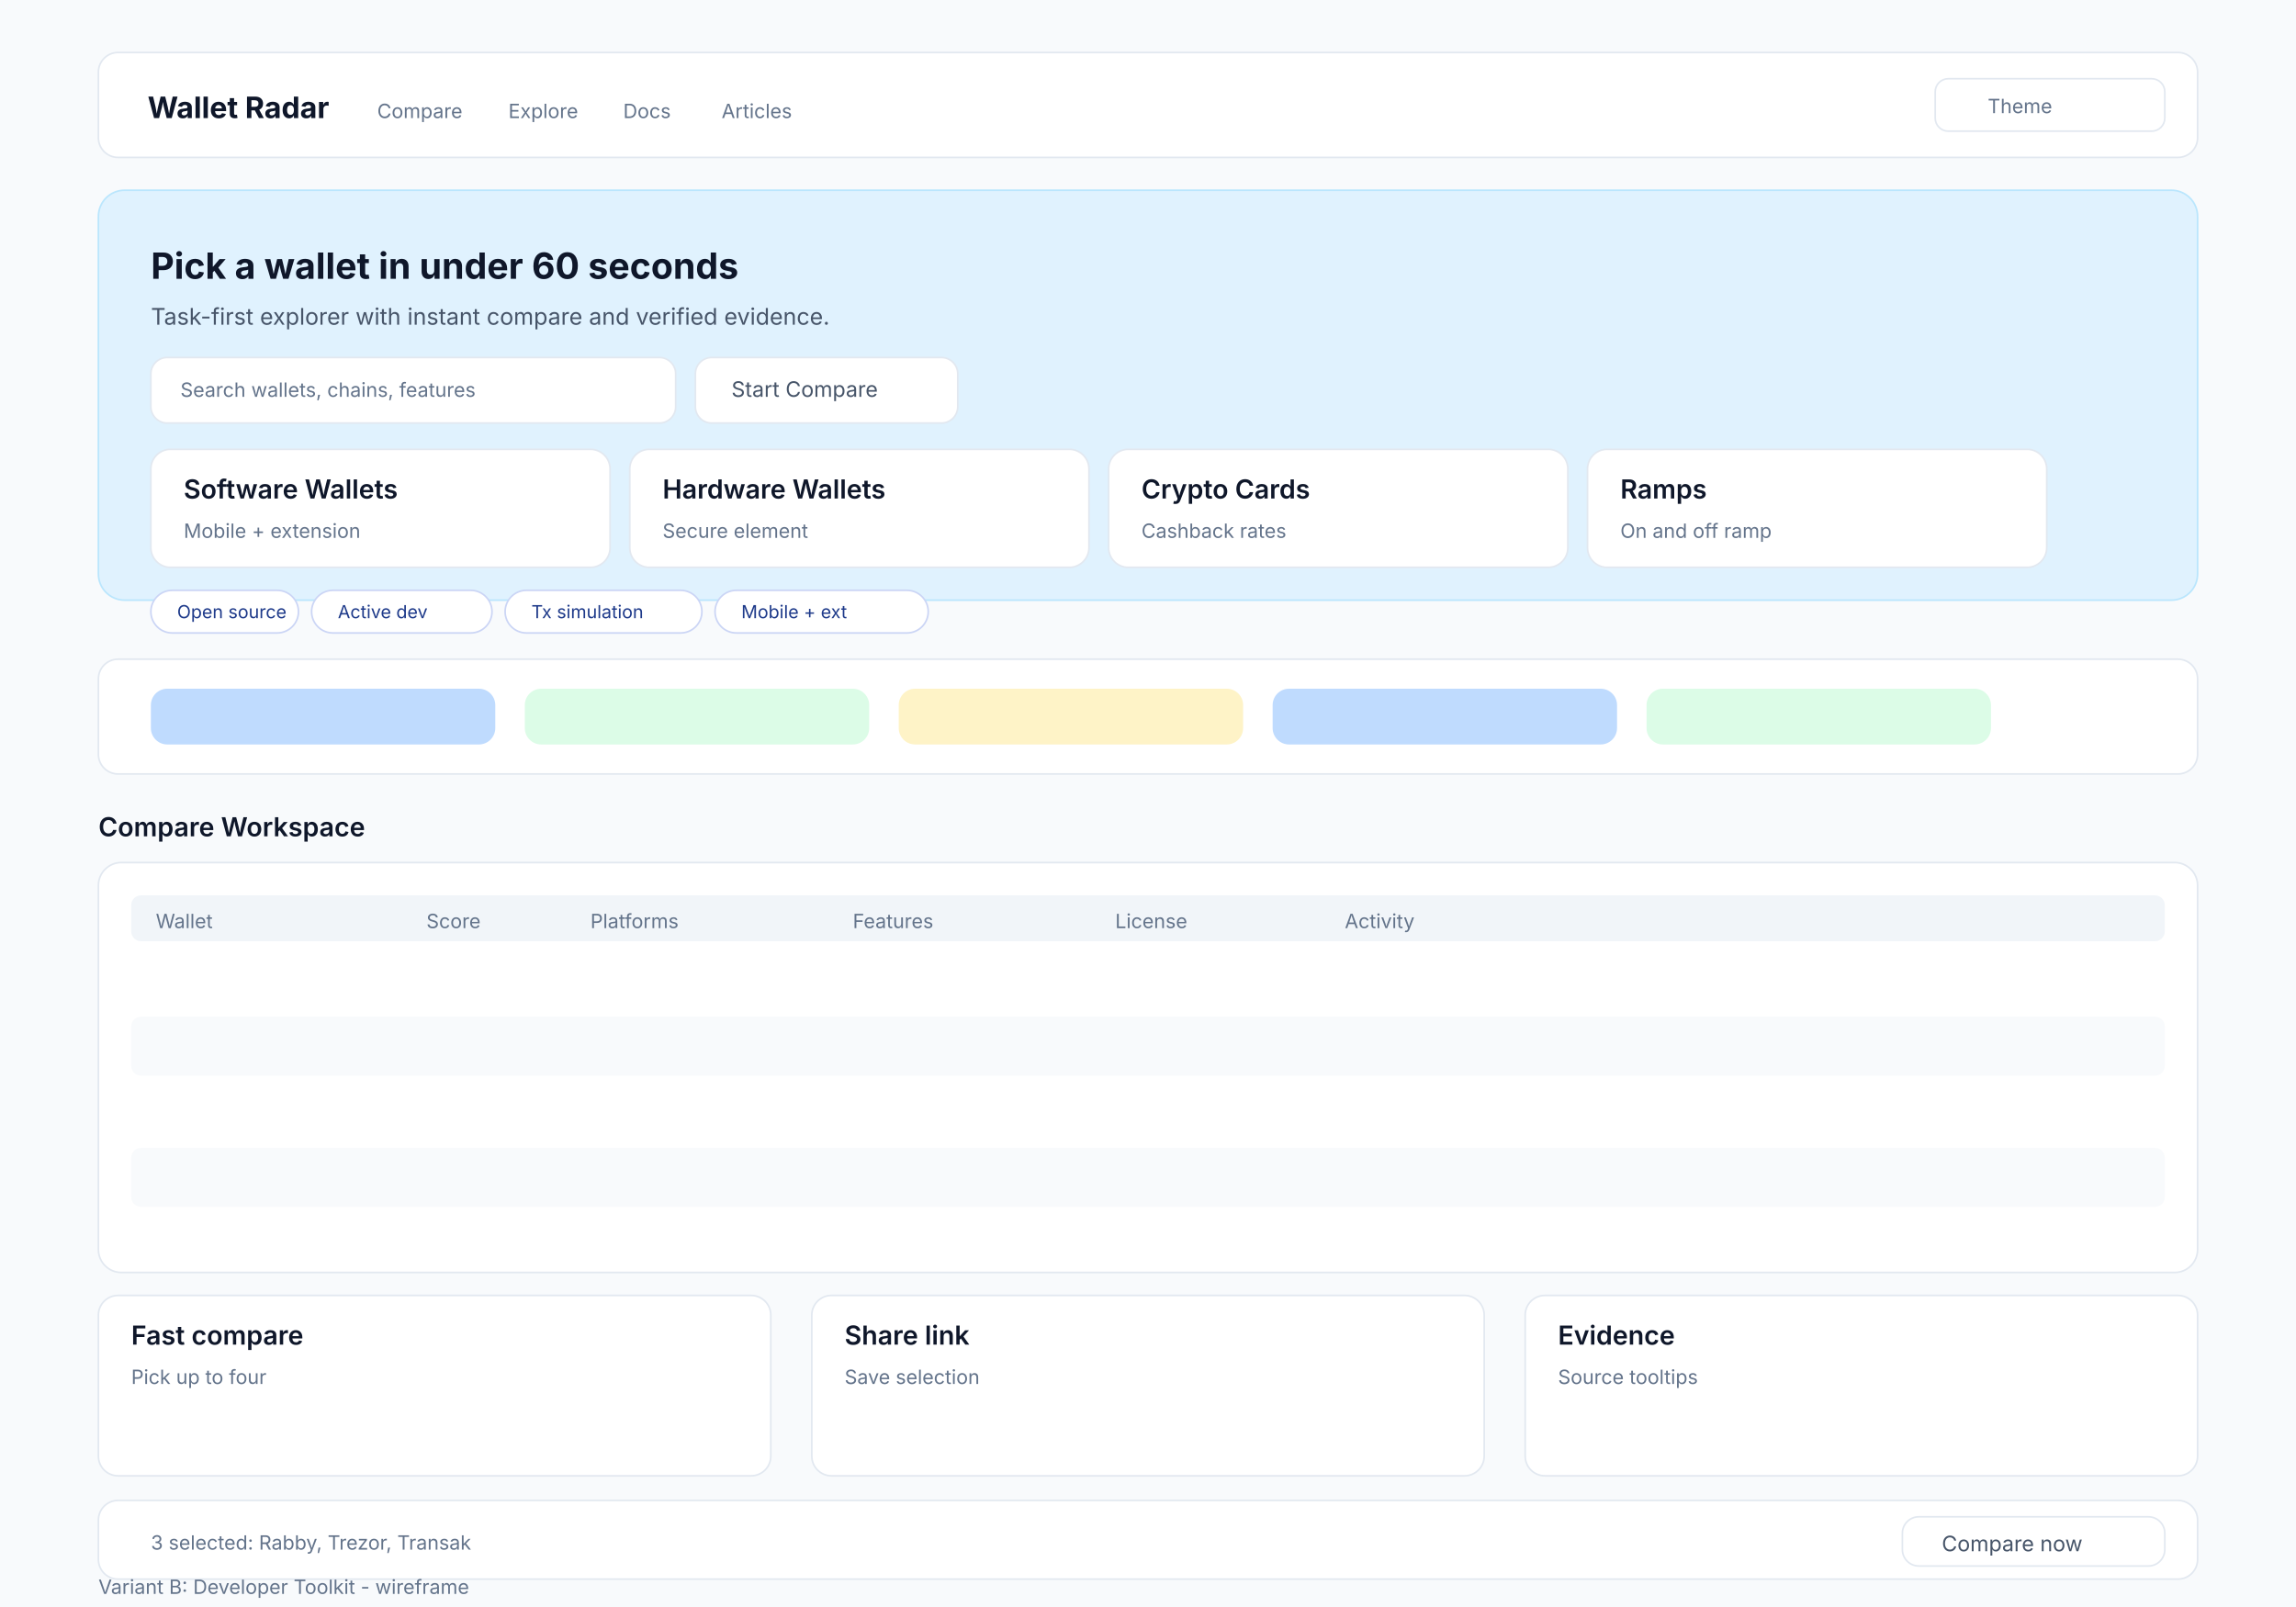
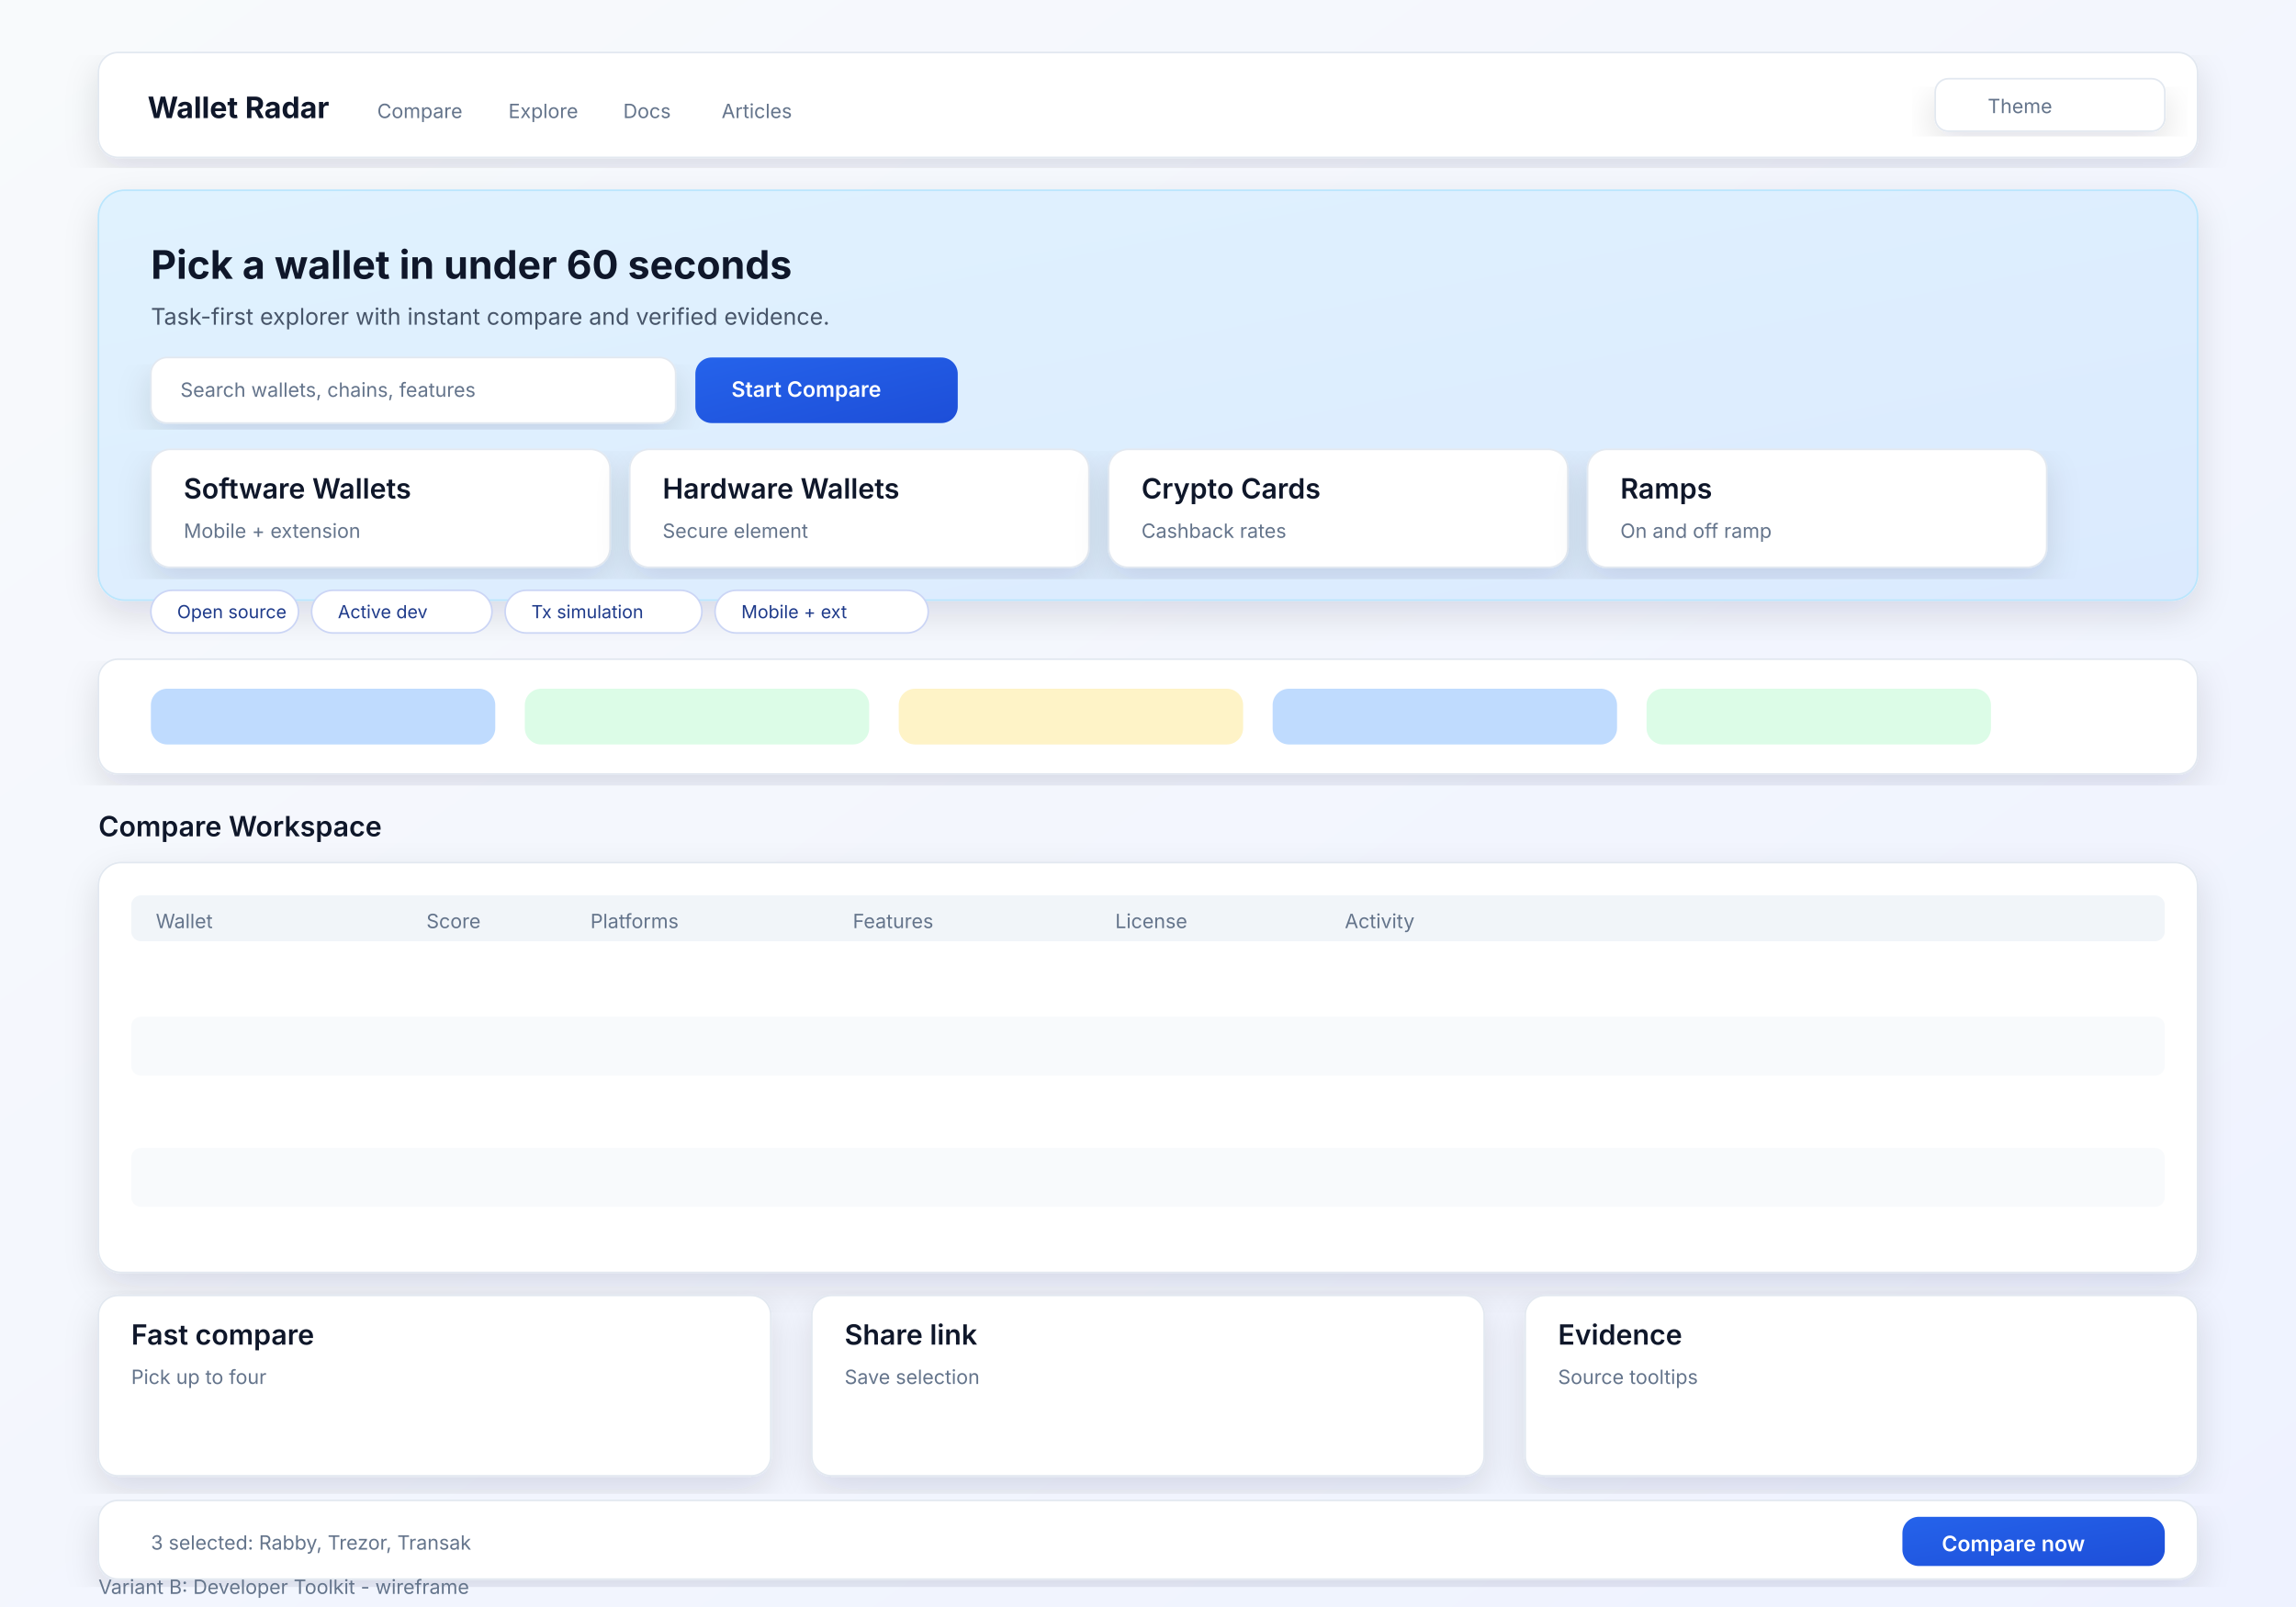
<svg xmlns="http://www.w3.org/2000/svg" width="1400" height="980" viewBox="0 0 1400 980">
  <defs>
+     <linearGradient id="bg-gradient" x1="0" y1="0" x2="1" y2="1">
+       <stop offset="0%" stop-color="#f8fafc" />
+       <stop offset="100%" stop-color="#eef2ff" />
+     </linearGradient>
+     <linearGradient id="hero-gradient" x1="0" y1="0" x2="1" y2="1">
+       <stop offset="0%" stop-color="#e0f2fe" />
+       <stop offset="100%" stop-color="#dbeafe" />
+     </linearGradient>
+     <linearGradient id="cta-gradient" x1="0" y1="0" x2="1" y2="1">
+       <stop offset="0%" stop-color="#2563eb" />
+       <stop offset="100%" stop-color="#1d4ed8" />
+     </linearGradient>
+     <filter id="card-shadow" x="-10%" y="-10%" width="120%" height="120%">
+       <feDropShadow dx="0" dy="8" stdDeviation="10" flood-color="#0f172a" flood-opacity="0.12" />
+     </filter>
    <style>
-       .bg { fill: #f8fafc; }
-       .panel { fill: #ffffff; stroke: #e2e8f0; stroke-width: 1; }
-       .hero { fill: #e0f2fe; stroke: #bae6fd; stroke-width: 1; }
+       .bg { fill: url(#bg-gradient); }
+       .panel { fill: #ffffff; stroke: #e2e8f0; stroke-width: 1; filter: url(#card-shadow); }
+       .hero { fill: url(#hero-gradient); stroke: #bae6fd; stroke-width: 1; filter: url(#card-shadow); }
+       .cta-primary { fill: url(#cta-gradient); }
+       .cta-text { font-size: 13px; font-family: Inter, Arial, sans-serif; fill: #ffffff; font-weight: 600; }
      .accent { fill: #bfdbfe; }
      .accent-2 { fill: #dcfce7; }
      .accent-3 { fill: #fef3c7; }
      .text { font-family: Inter, Arial, sans-serif; fill: #0f172a; }
      .subtext { font-family: Inter, Arial, sans-serif; fill: #475569; }
      .label { font-size: 12px; font-family: Inter, Arial, sans-serif; fill: #64748b; }
-       .title { font-size: 22px; font-weight: 700; font-family: Inter, Arial, sans-serif; fill: #0f172a; }
-       .h2 { font-size: 16px; font-weight: 600; font-family: Inter, Arial, sans-serif; fill: #0f172a; }
+       .title { font-size: 24px; font-weight: 700; font-family: Inter, Arial, sans-serif; fill: #0f172a; }
+       .h2 { font-size: 17px; font-weight: 600; font-family: Inter, Arial, sans-serif; fill: #0f172a; }
      .chip { fill: #ffffff; stroke: #cbd5f5; }
      .chip-text { font-size: 11px; font-family: Inter, Arial, sans-serif; fill: #1e3a8a; }
      .muted { fill: #e2e8f0; }
      .table-head { fill: #f1f5f9; }
      .table-row { fill: #ffffff; }
      .table-row-alt { fill: #f8fafc; }
    </style>
  </defs>
  <rect class="bg" x="0" y="0" width="1400" height="980" />
  <rect class="panel" x="60" y="32" width="1280" height="64" rx="12" />
  <text class="text" x="90" y="72" font-size="18" font-weight="700">Wallet Radar</text>
  <text class="label" x="230" y="72">Compare</text>
  <text class="label" x="310" y="72">Explore</text>
  <text class="label" x="380" y="72">Docs</text>
  <text class="label" x="440" y="72">Articles</text>
  <rect class="panel" x="1180" y="48" width="140" height="32" rx="8" />
  <text class="label" x="1212" y="69">Theme</text>
  <rect class="hero" x="60" y="116" width="1280" height="250" rx="16" />
  <text class="title" x="92" y="170">Pick a wallet in under 60 seconds</text>
  <text class="subtext" x="92" y="198" font-size="14">Task-first explorer with instant compare and verified evidence.</text>
  <rect class="panel" x="92" y="218" width="320" height="40" rx="10" />
  <text class="label" x="110" y="242">Search wallets, chains, features</text>
-   <rect class="panel" x="424" y="218" width="160" height="40" rx="10" />
-   <text class="subtext" x="446" y="242" font-size="13">Start Compare</text>
+   <rect class="cta-primary" x="424" y="218" width="160" height="40" rx="10" />
+   <text class="cta-text" x="446" y="242">Start Compare</text>
  <rect class="panel" x="92" y="274" width="280" height="72" rx="12" />
  <rect class="panel" x="384" y="274" width="280" height="72" rx="12" />
  <rect class="panel" x="676" y="274" width="280" height="72" rx="12" />
  <rect class="panel" x="968" y="274" width="280" height="72" rx="12" />
  <text class="h2" x="112" y="304">Software Wallets</text>
  <text class="h2" x="404" y="304">Hardware Wallets</text>
  <text class="h2" x="696" y="304">Crypto Cards</text>
  <text class="h2" x="988" y="304">Ramps</text>
  <text class="label" x="112" y="328">Mobile + extension</text>
  <text class="label" x="404" y="328">Secure element</text>
  <text class="label" x="696" y="328">Cashback rates</text>
  <text class="label" x="988" y="328">On and off ramp</text>
  <rect class="chip" x="92" y="360" width="90" height="26" rx="13" />
  <rect class="chip" x="190" y="360" width="110" height="26" rx="13" />
  <rect class="chip" x="308" y="360" width="120" height="26" rx="13" />
  <rect class="chip" x="436" y="360" width="130" height="26" rx="13" />
  <text class="chip-text" x="108" y="377">Open source</text>
  <text class="chip-text" x="206" y="377">Active dev</text>
  <text class="chip-text" x="324" y="377">Tx simulation</text>
  <text class="chip-text" x="452" y="377">Mobile + ext</text>
  <rect class="panel" x="60" y="402" width="1280" height="70" rx="12" />
  <rect class="accent" x="92" y="420" width="210" height="34" rx="10" />
  <rect class="accent-2" x="320" y="420" width="210" height="34" rx="10" />
  <rect class="accent-3" x="548" y="420" width="210" height="34" rx="10" />
  <rect class="accent" x="776" y="420" width="210" height="34" rx="10" />
  <rect class="accent-2" x="1004" y="420" width="210" height="34" rx="10" />
  <text class="h2" x="60" y="510">Compare Workspace</text>
  <rect class="panel" x="60" y="526" width="1280" height="250" rx="14" />
  <rect class="table-head" x="80" y="546" width="1240" height="28" rx="6" />
  <text class="label" x="95" y="566">Wallet</text>
  <text class="label" x="260" y="566">Score</text>
  <text class="label" x="360" y="566">Platforms</text>
  <text class="label" x="520" y="566">Features</text>
  <text class="label" x="680" y="566">License</text>
  <text class="label" x="820" y="566">Activity</text>
  <rect class="table-row" x="80" y="580" width="1240" height="36" rx="6" />
  <rect class="table-row-alt" x="80" y="620" width="1240" height="36" rx="6" />
  <rect class="table-row" x="80" y="660" width="1240" height="36" rx="6" />
  <rect class="table-row-alt" x="80" y="700" width="1240" height="36" rx="6" />
  <rect class="panel" x="60" y="790" width="410" height="110" rx="12" />
  <rect class="panel" x="495" y="790" width="410" height="110" rx="12" />
  <rect class="panel" x="930" y="790" width="410" height="110" rx="12" />
  <text class="h2" x="80" y="820">Fast compare</text>
  <text class="label" x="80" y="844">Pick up to four</text>
  <text class="h2" x="515" y="820">Share link</text>
  <text class="label" x="515" y="844">Save selection</text>
  <text class="h2" x="950" y="820">Evidence</text>
  <text class="label" x="950" y="844">Source tooltips</text>
  <rect class="panel" x="60" y="915" width="1280" height="48" rx="12" />
  <text class="label" x="92" y="945">3 selected: Rabby, Trezor, Transak</text>
-   <rect class="panel" x="1160" y="925" width="160" height="30" rx="10" />
-   <text class="subtext" x="1184" y="946" font-size="13">Compare now</text>
+   <rect class="cta-primary" x="1160" y="925" width="160" height="30" rx="10" />
+   <text class="cta-text" x="1184" y="946">Compare now</text>
  <text class="label" x="60" y="972">Variant B: Developer Toolkit - wireframe</text>
</svg>
